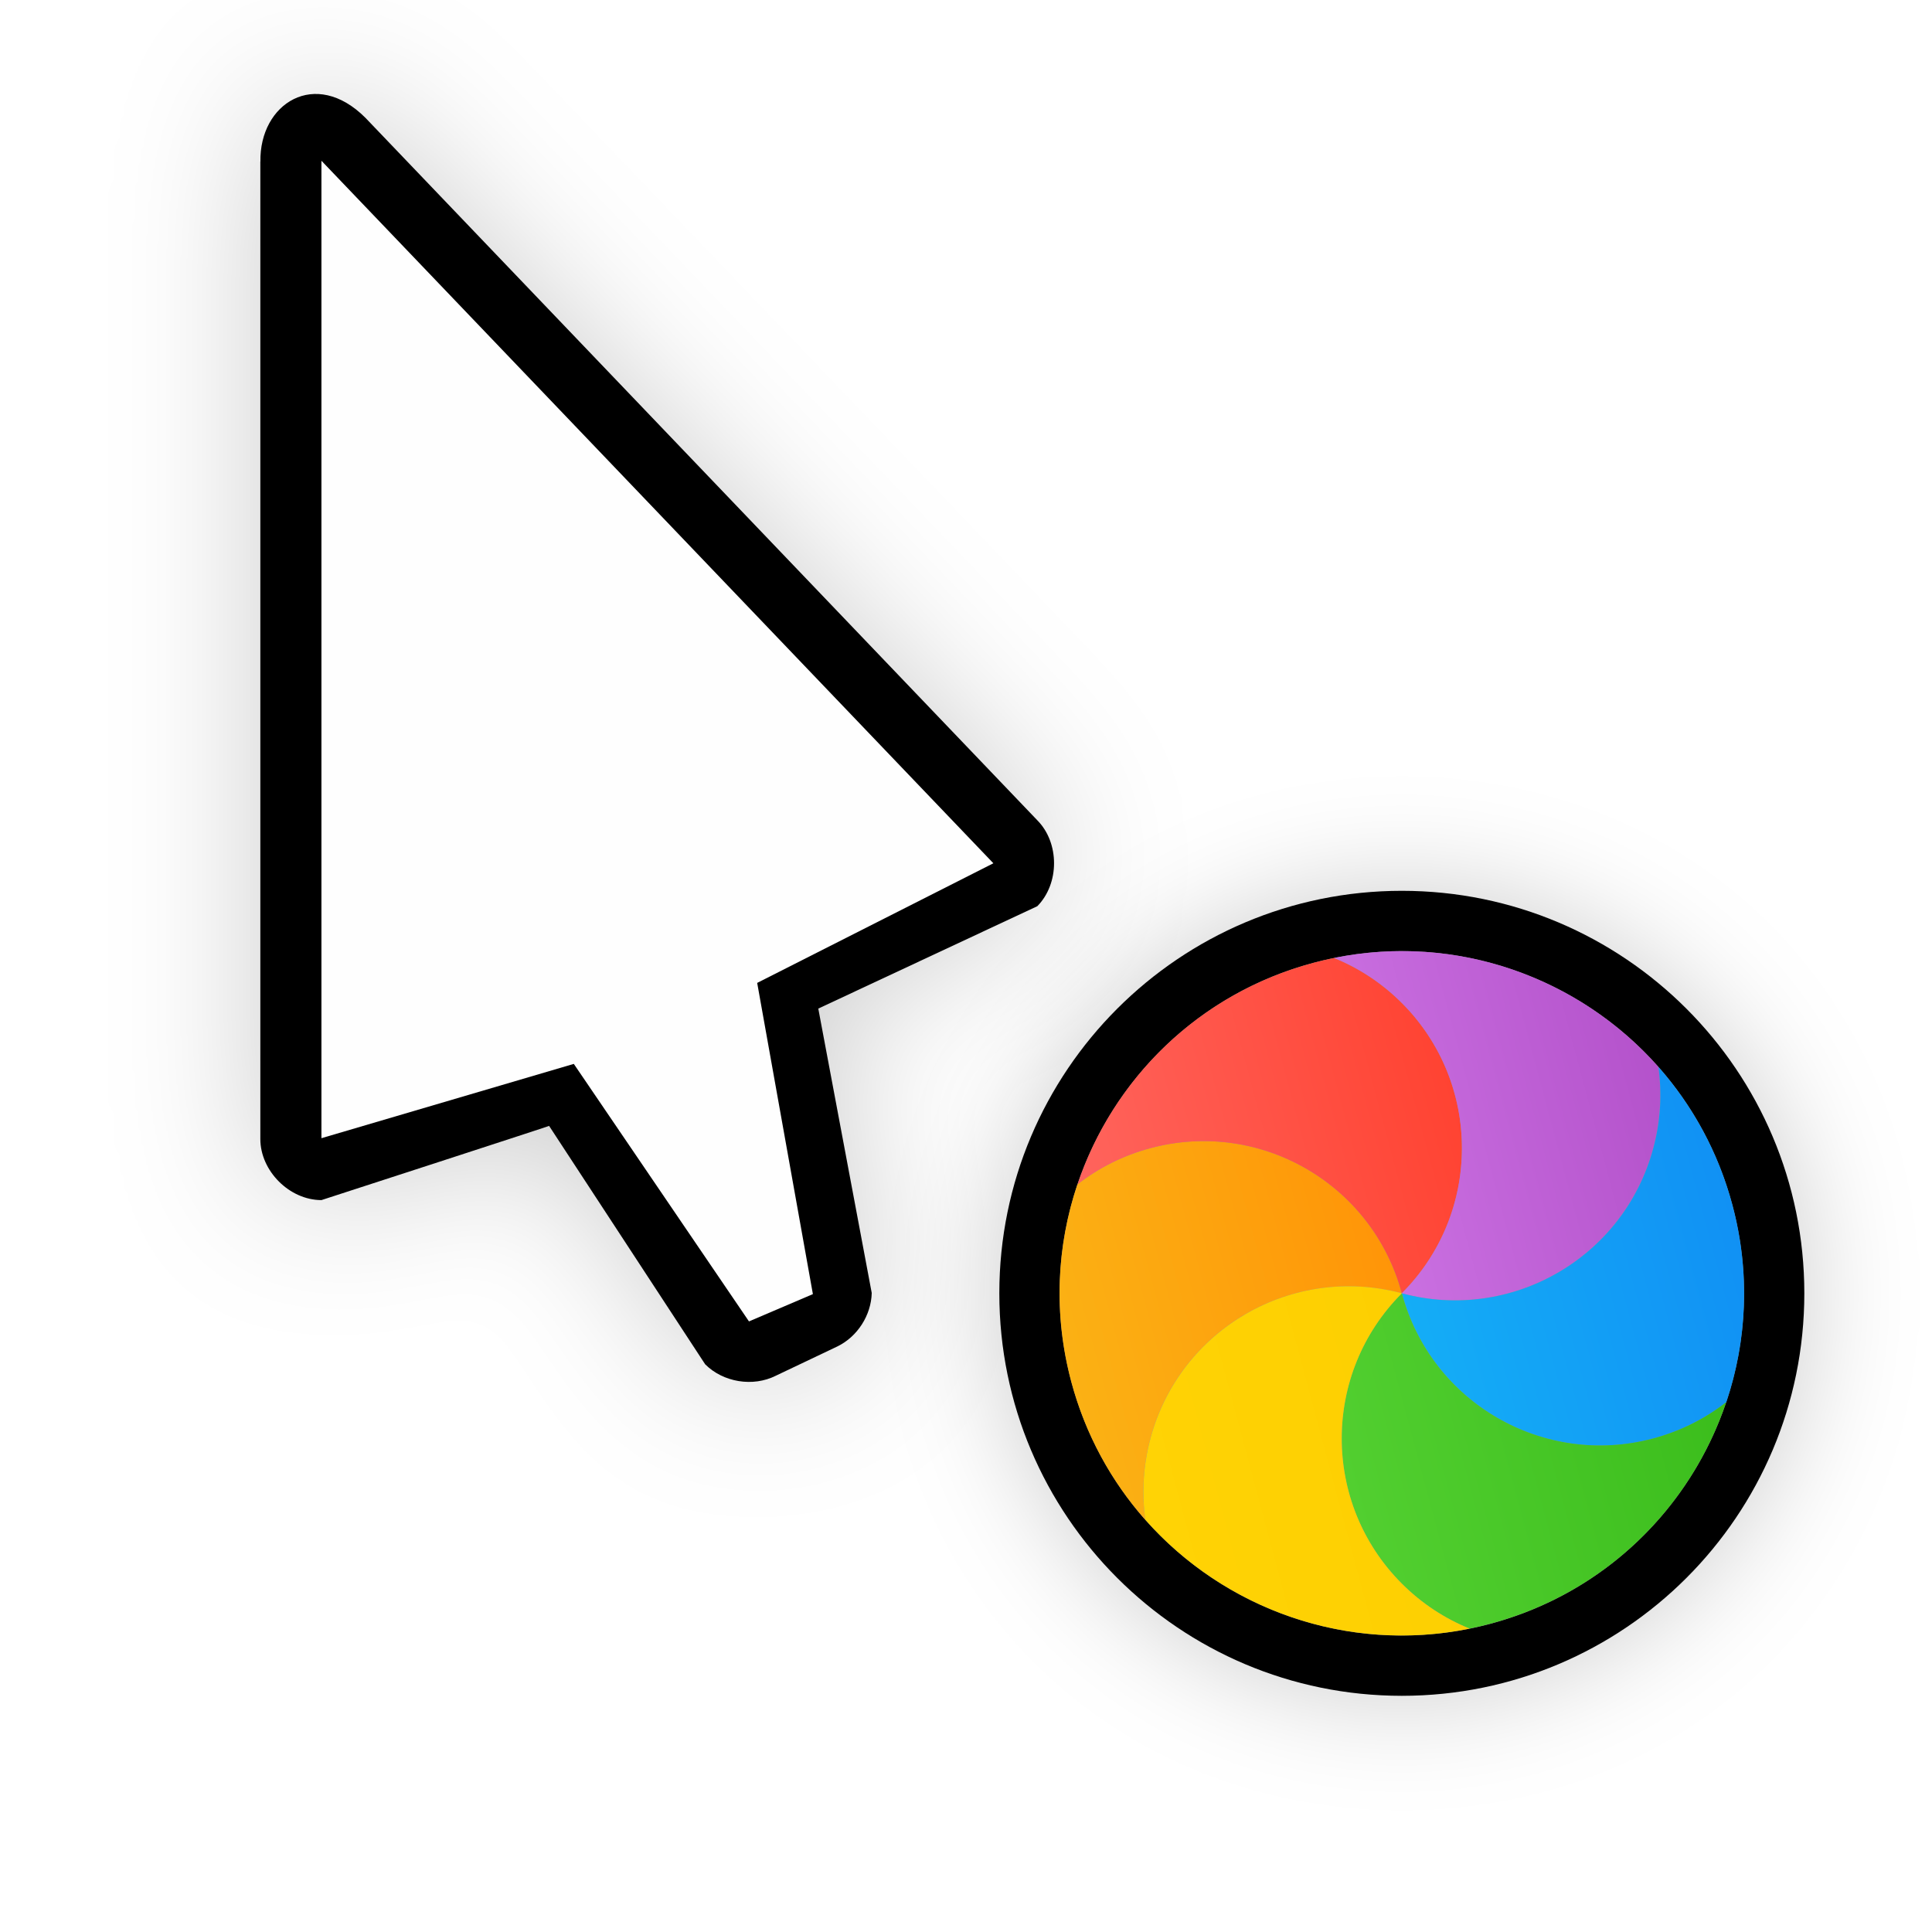
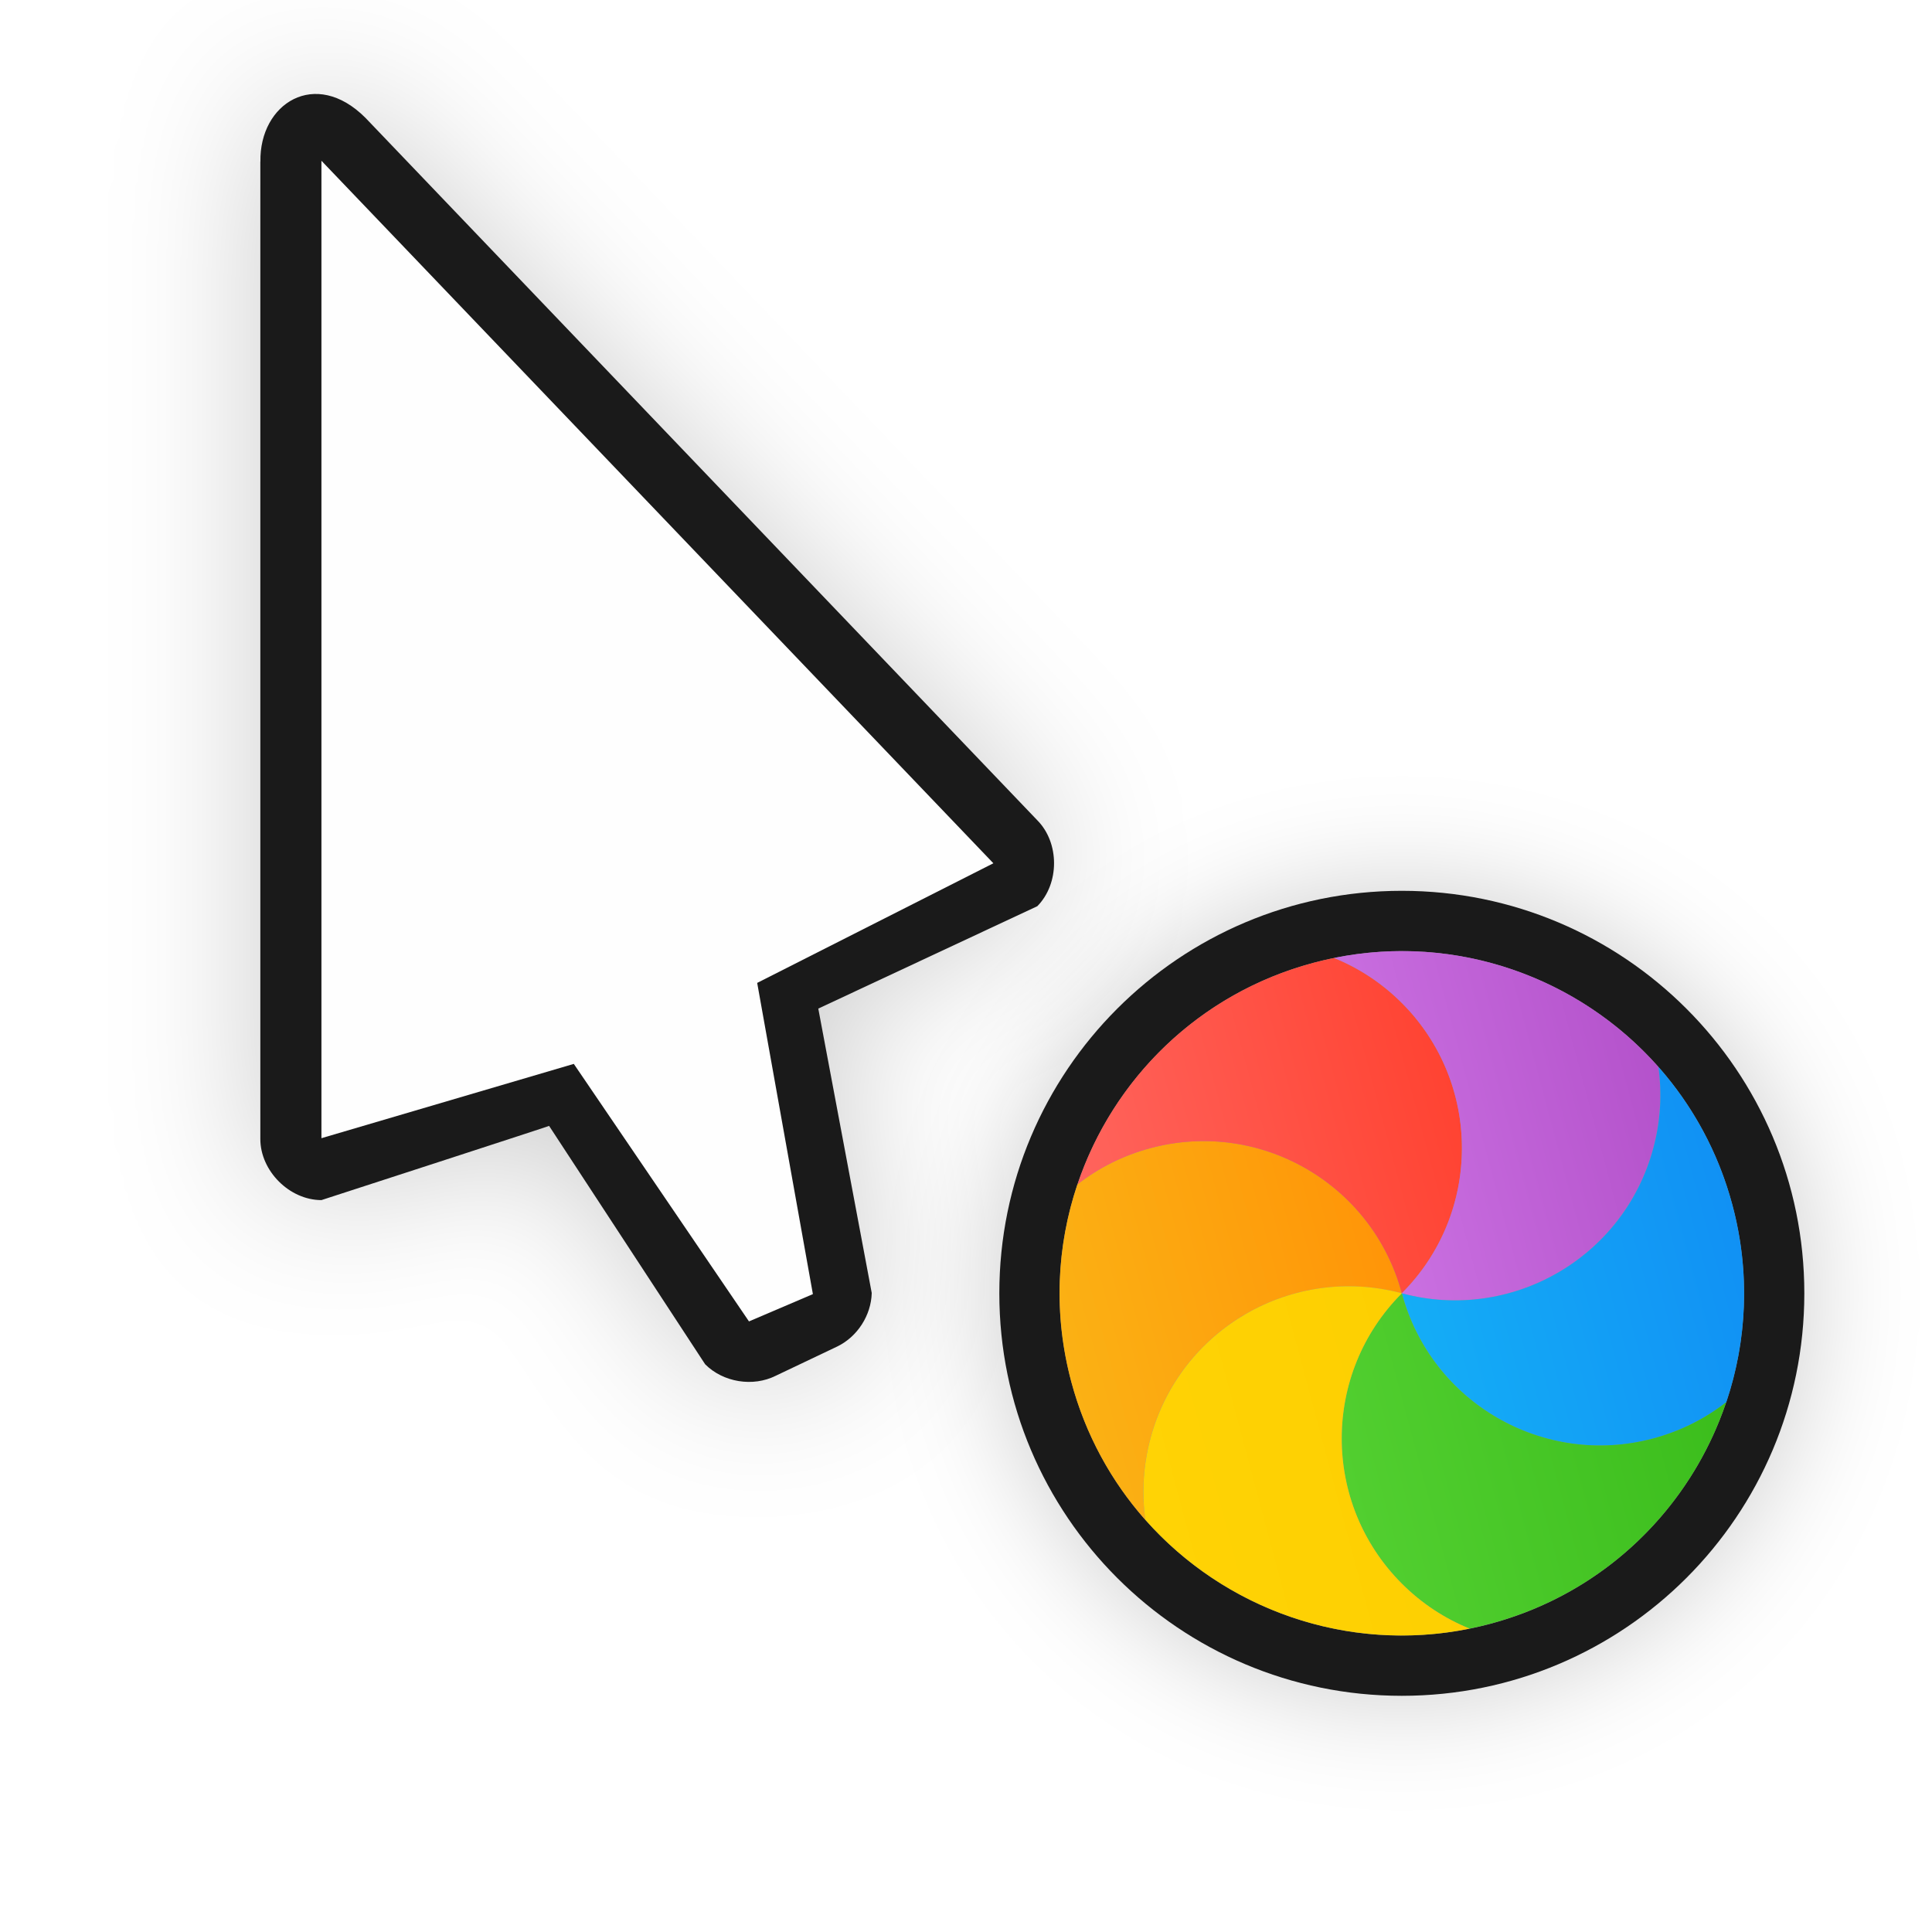
<svg xmlns="http://www.w3.org/2000/svg" height="24" viewBox="0 0 24 24" width="24">
  <linearGradient id="a" gradientTransform="matrix(.4579123 0 0 .4380064 8.607332 9.250079)" gradientUnits="userSpaceOnUse" x1="17.871" x2="17.871" y1="7.669" y2="17.893">
    <stop offset="0" stop-color="#fbb114" />
    <stop offset="1" stop-color="#ff9508" />
  </linearGradient>
  <linearGradient id="b" gradientTransform="matrix(.4206575 0 0 .4767976 8.607332 9.250079)" gradientUnits="userSpaceOnUse" x1="23.954" x2="23.954" y1="8.61" y2="19.256">
    <stop offset="0" stop-color="#ff645d" />
    <stop offset="1" stop-color="#ff4332" />
  </linearGradient>
  <linearGradient id="c" gradientTransform="matrix(.4914857 0 0 .4080861 8.607332 9.250079)" gradientUnits="userSpaceOnUse" x1="20.127" x2="20.127" y1="19.205" y2="29.033">
    <stop offset="0" stop-color="#ca70e1" />
    <stop offset="1" stop-color="#b452cb" />
  </linearGradient>
  <linearGradient id="d" gradientTransform="matrix(.4579123 0 0 .4380064 8.607332 9.250079)" gradientUnits="userSpaceOnUse" x1="16.36" x2="16.36" y1="17.893" y2="28.118">
    <stop offset="0" stop-color="#14adf6" />
    <stop offset="1" stop-color="#1191f4" />
  </linearGradient>
  <linearGradient id="e" gradientTransform="matrix(.4206575 0 0 .4767976 8.607332 9.250079)" gradientUnits="userSpaceOnUse" x1="13.308" x2="13.308" y1="13.619" y2="24.265">
    <stop offset="0" stop-color="#52cf30" />
    <stop offset="1" stop-color="#3bbd1c" />
  </linearGradient>
  <linearGradient id="f" gradientTransform="matrix(.4914857 0 0 .4080861 8.607332 9.250079)" gradientUnits="userSpaceOnUse" x1="11.766" x2="11.766" y1="9.377" y2="19.205">
    <stop offset="0" stop-color="#ffd305" />
    <stop offset="1" stop-color="#fdcf01" />
  </linearGradient>
  <filter id="g" color-interpolation-filters="sRGB" height="1.272" width="1.441" x="-.22" y="-.136">
    <feGaussianBlur stdDeviation=".905" />
  </filter>
  <filter id="h" color-interpolation-filters="sRGB" height="1.336" width="1.336" x="-.168" y="-.168">
    <feGaussianBlur stdDeviation=".7" />
  </filter>
  <circle cx="17.414" cy="16.066" fill-rule="evenodd" filter="url(#h)" opacity=".2" r="5" stroke-width=".455" />
  <g stroke-width=".759">
    <path d="m3.234 2.007v12.142c0.0.397.362.759.759.759 0 0 2.946-.956 2.828-.922l1.939 2.962c.224.224.594.284.877.142l.765-.364c.249-.121.42-.387.427-.664l-.664-3.533 2.721-1.272c.277-.281.277-.787 0-1.067l-8.347-8.727c-.622-.622-1.317-.178-1.304.545z" filter="url(#g)" opacity=".2" />
-     <path d="m3.234 2.007v12.142c0.0.397.362.759.759.759 0 0 2.946-.956 2.828-.922l1.939 2.962c.224.224.594.284.877.142l.765-.364c.249-.121.42-.387.427-.664l-.664-3.533 2.721-1.272c.277-.281.277-.787 0-1.067l-8.347-8.727c-.622-.622-1.317-.178-1.304.545z" />
+     <path d="m3.234 2.007v12.142c0.0.397.362.759.759.759 0 0 2.946-.956 2.828-.922l1.939 2.962c.224.224.594.284.877.142l.765-.364c.249-.121.42-.387.427-.664l-.664-3.533 2.721-1.272c.277-.281.277-.787 0-1.067l-8.347-8.727c-.622-.622-1.317-.178-1.304.545z" fill="#1a1a1a" />
    <path d="m3.993 14.139v-12.142l8.347 8.727-2.934 1.486.692 3.866-.794.339-2.176-3.199z" fill="#fefefe" />
  </g>
-   <g fill-rule="evenodd">
-     <circle cx="17.414" cy="16.066" r="5" stroke-width=".455" />
-     <g transform="matrix(-.258819 -.9659258 .9659258 -.258819 4.885167 36.21133)">
-       <circle cx="16.216" cy="17.316" fill="#959595" r="4.25" stroke-width=".423" />
-       <g stroke-width=".445" transform="matrix(.9489808 0 0 .9489808 .610505 1.100282)">
-         <path d="m18.921 13.355c.136.321.211.674.211 1.045 0 1.484-1.203 2.687-2.687 2.687.742-1.285.302-2.929-.984-3.671-.321-.185-.665-.297-1.011-.34.601-.299 1.278-.468 1.995-.468.916 0 1.767.275 2.476.746z" fill="url(#a)" />
-         <path d="m20.915 17.366c-.21.278-.478.519-.799.705-1.285.742-2.929.302-3.671-.984 1.484 0 2.687-1.203 2.687-2.687 0-.371-.075-.724-.211-1.045 1.207.802 2.002 2.174 2.002 3.732 0 .094-.003.187-.009.279z" fill="url(#b)" />
-         <path d="m18.44 21.098c-.346-.043-.69-.155-1.011-.34-1.285-.742-1.726-2.385-.984-3.671.742 1.285 2.385 1.726 3.671.984.321-.185.589-.427.799-.705-.101 1.638-1.081 3.037-2.475 3.732z" fill="url(#c)" />
-         <path d="m13.968 20.82c-.136-.321-.211-.674-.211-1.045 0-1.484 1.203-2.687 2.687-2.687-.742 1.285-.302 2.929.984 3.671.321.186.665.297 1.011.34-.601.299-1.278.468-1.995.468-.916 0-1.767-.275-2.476-.746z" fill="url(#d)" />
-         <path d="m11.975 16.809c.21-.278.478-.519.799-.705 1.285-.742 2.929-.302 3.671.984-1.484 0-2.687 1.203-2.687 2.687 0 .371.075.724.211 1.045-1.207-.802-2.002-2.174-2.002-3.732 0-.094.003-.187.009-.279z" fill="url(#e)" />
-         <path d="m14.45 13.077c.346.043.69.155 1.011.34 1.285.742 1.726 2.385.984 3.671-.742-1.285-2.385-1.726-3.671-.984-.321.185-.589.427-.799.705.101-1.638 1.081-3.037 2.475-3.732z" fill="url(#f)" />
-       </g>
+   <circle cx="17.414" cy="16.066" fill="#1a1a1a" fill-rule="evenodd" r="5" stroke-width=".455" />
+   <g fill-rule="evenodd" transform="matrix(-.258819 -.9659258 .9659258 -.258819 4.885167 36.21133)">
+     <circle cx="16.216" cy="17.316" fill="#959595" r="4.25" stroke-width=".423" />
+     <g stroke-width=".445" transform="matrix(.9489808 0 0 .9489808 .610505 1.100282)">
+       <path d="m18.921 13.355c.136.321.211.674.211 1.045 0 1.484-1.203 2.687-2.687 2.687.742-1.285.302-2.929-.984-3.671-.321-.185-.665-.297-1.011-.34.601-.299 1.278-.468 1.995-.468.916 0 1.767.275 2.476.746z" fill="url(#a)" />
+       <path d="m20.915 17.366c-.21.278-.478.519-.799.705-1.285.742-2.929.302-3.671-.984 1.484 0 2.687-1.203 2.687-2.687 0-.371-.075-.724-.211-1.045 1.207.802 2.002 2.174 2.002 3.732 0 .094-.003.187-.009.279z" fill="url(#b)" />
+       <path d="m18.44 21.098c-.346-.043-.69-.155-1.011-.34-1.285-.742-1.726-2.385-.984-3.671.742 1.285 2.385 1.726 3.671.984.321-.185.589-.427.799-.705-.101 1.638-1.081 3.037-2.475 3.732z" fill="url(#c)" />
+       <path d="m13.968 20.82c-.136-.321-.211-.674-.211-1.045 0-1.484 1.203-2.687 2.687-2.687-.742 1.285-.302 2.929.984 3.671.321.186.665.297 1.011.34-.601.299-1.278.468-1.995.468-.916 0-1.767-.275-2.476-.746z" fill="url(#d)" />
+       <path d="m11.975 16.809c.21-.278.478-.519.799-.705 1.285-.742 2.929-.302 3.671.984-1.484 0-2.687 1.203-2.687 2.687 0 .371.075.724.211 1.045-1.207-.802-2.002-2.174-2.002-3.732 0-.094.003-.187.009-.279z" fill="url(#e)" />
+       <path d="m14.45 13.077c.346.043.69.155 1.011.34 1.285.742 1.726 2.385.984 3.671-.742-1.285-2.385-1.726-3.671-.984-.321.185-.589.427-.799.705.101-1.638 1.081-3.037 2.475-3.732z" fill="url(#f)" />
    </g>
  </g>
</svg>
